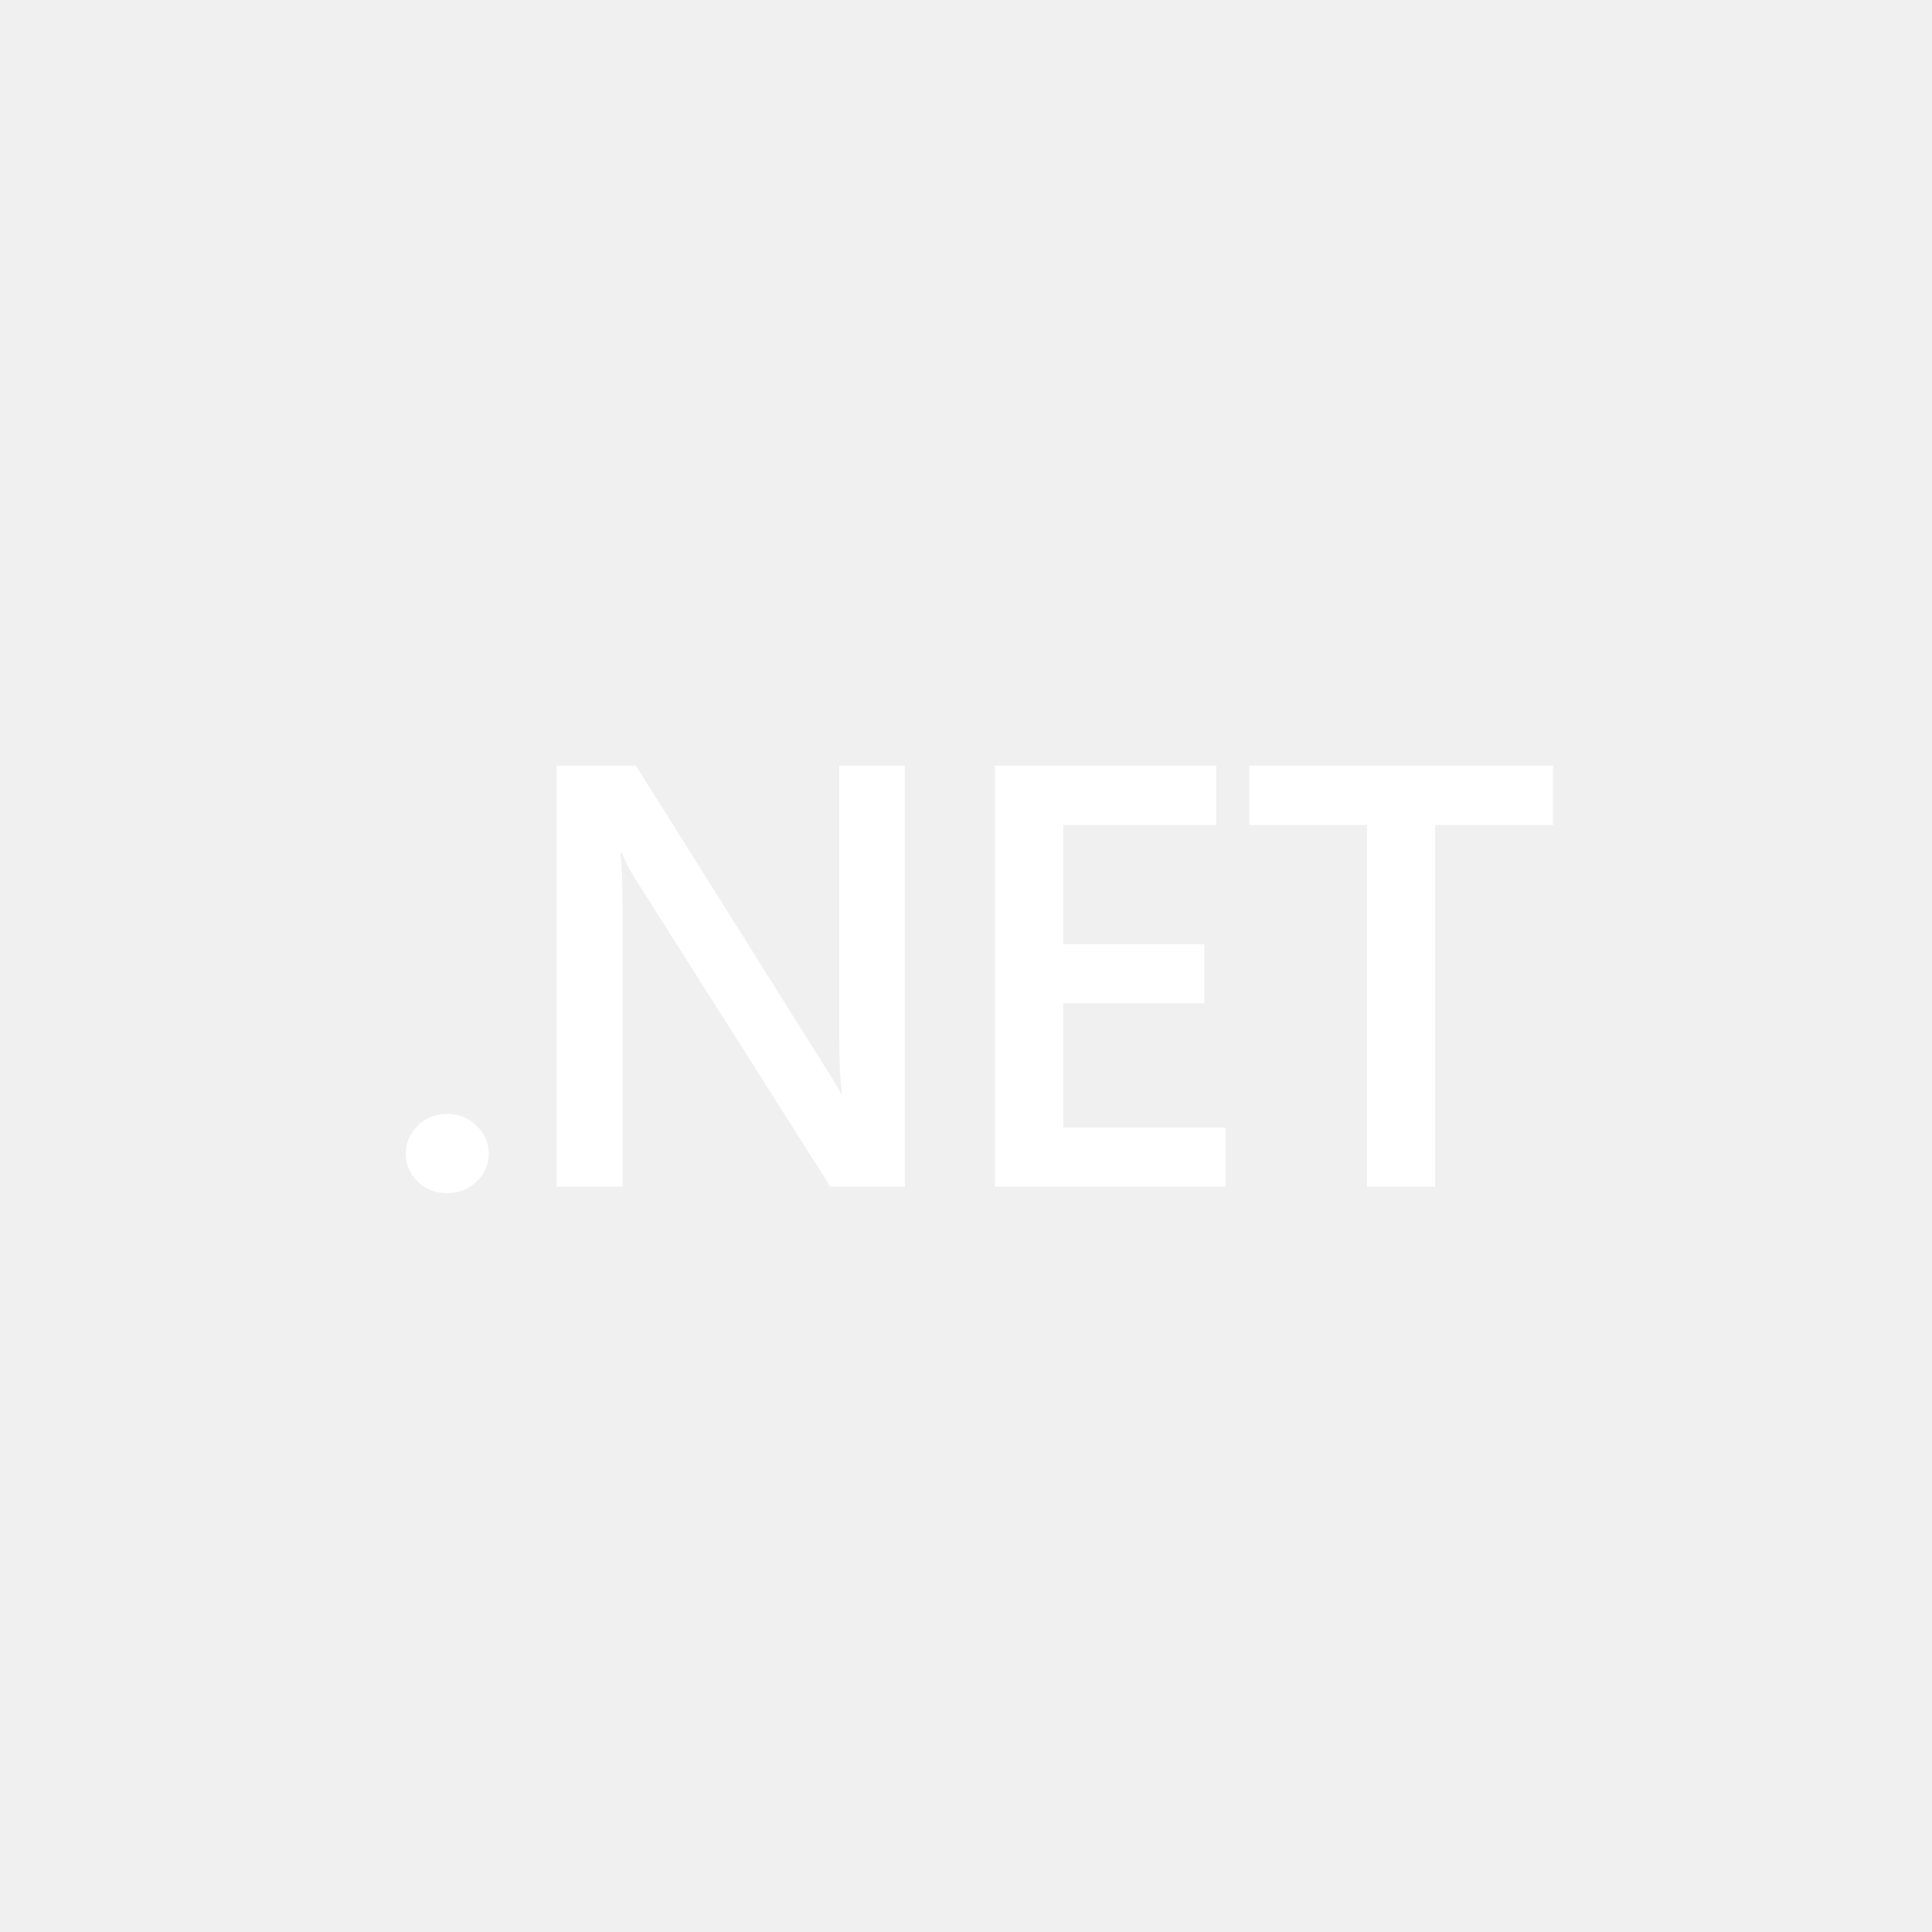
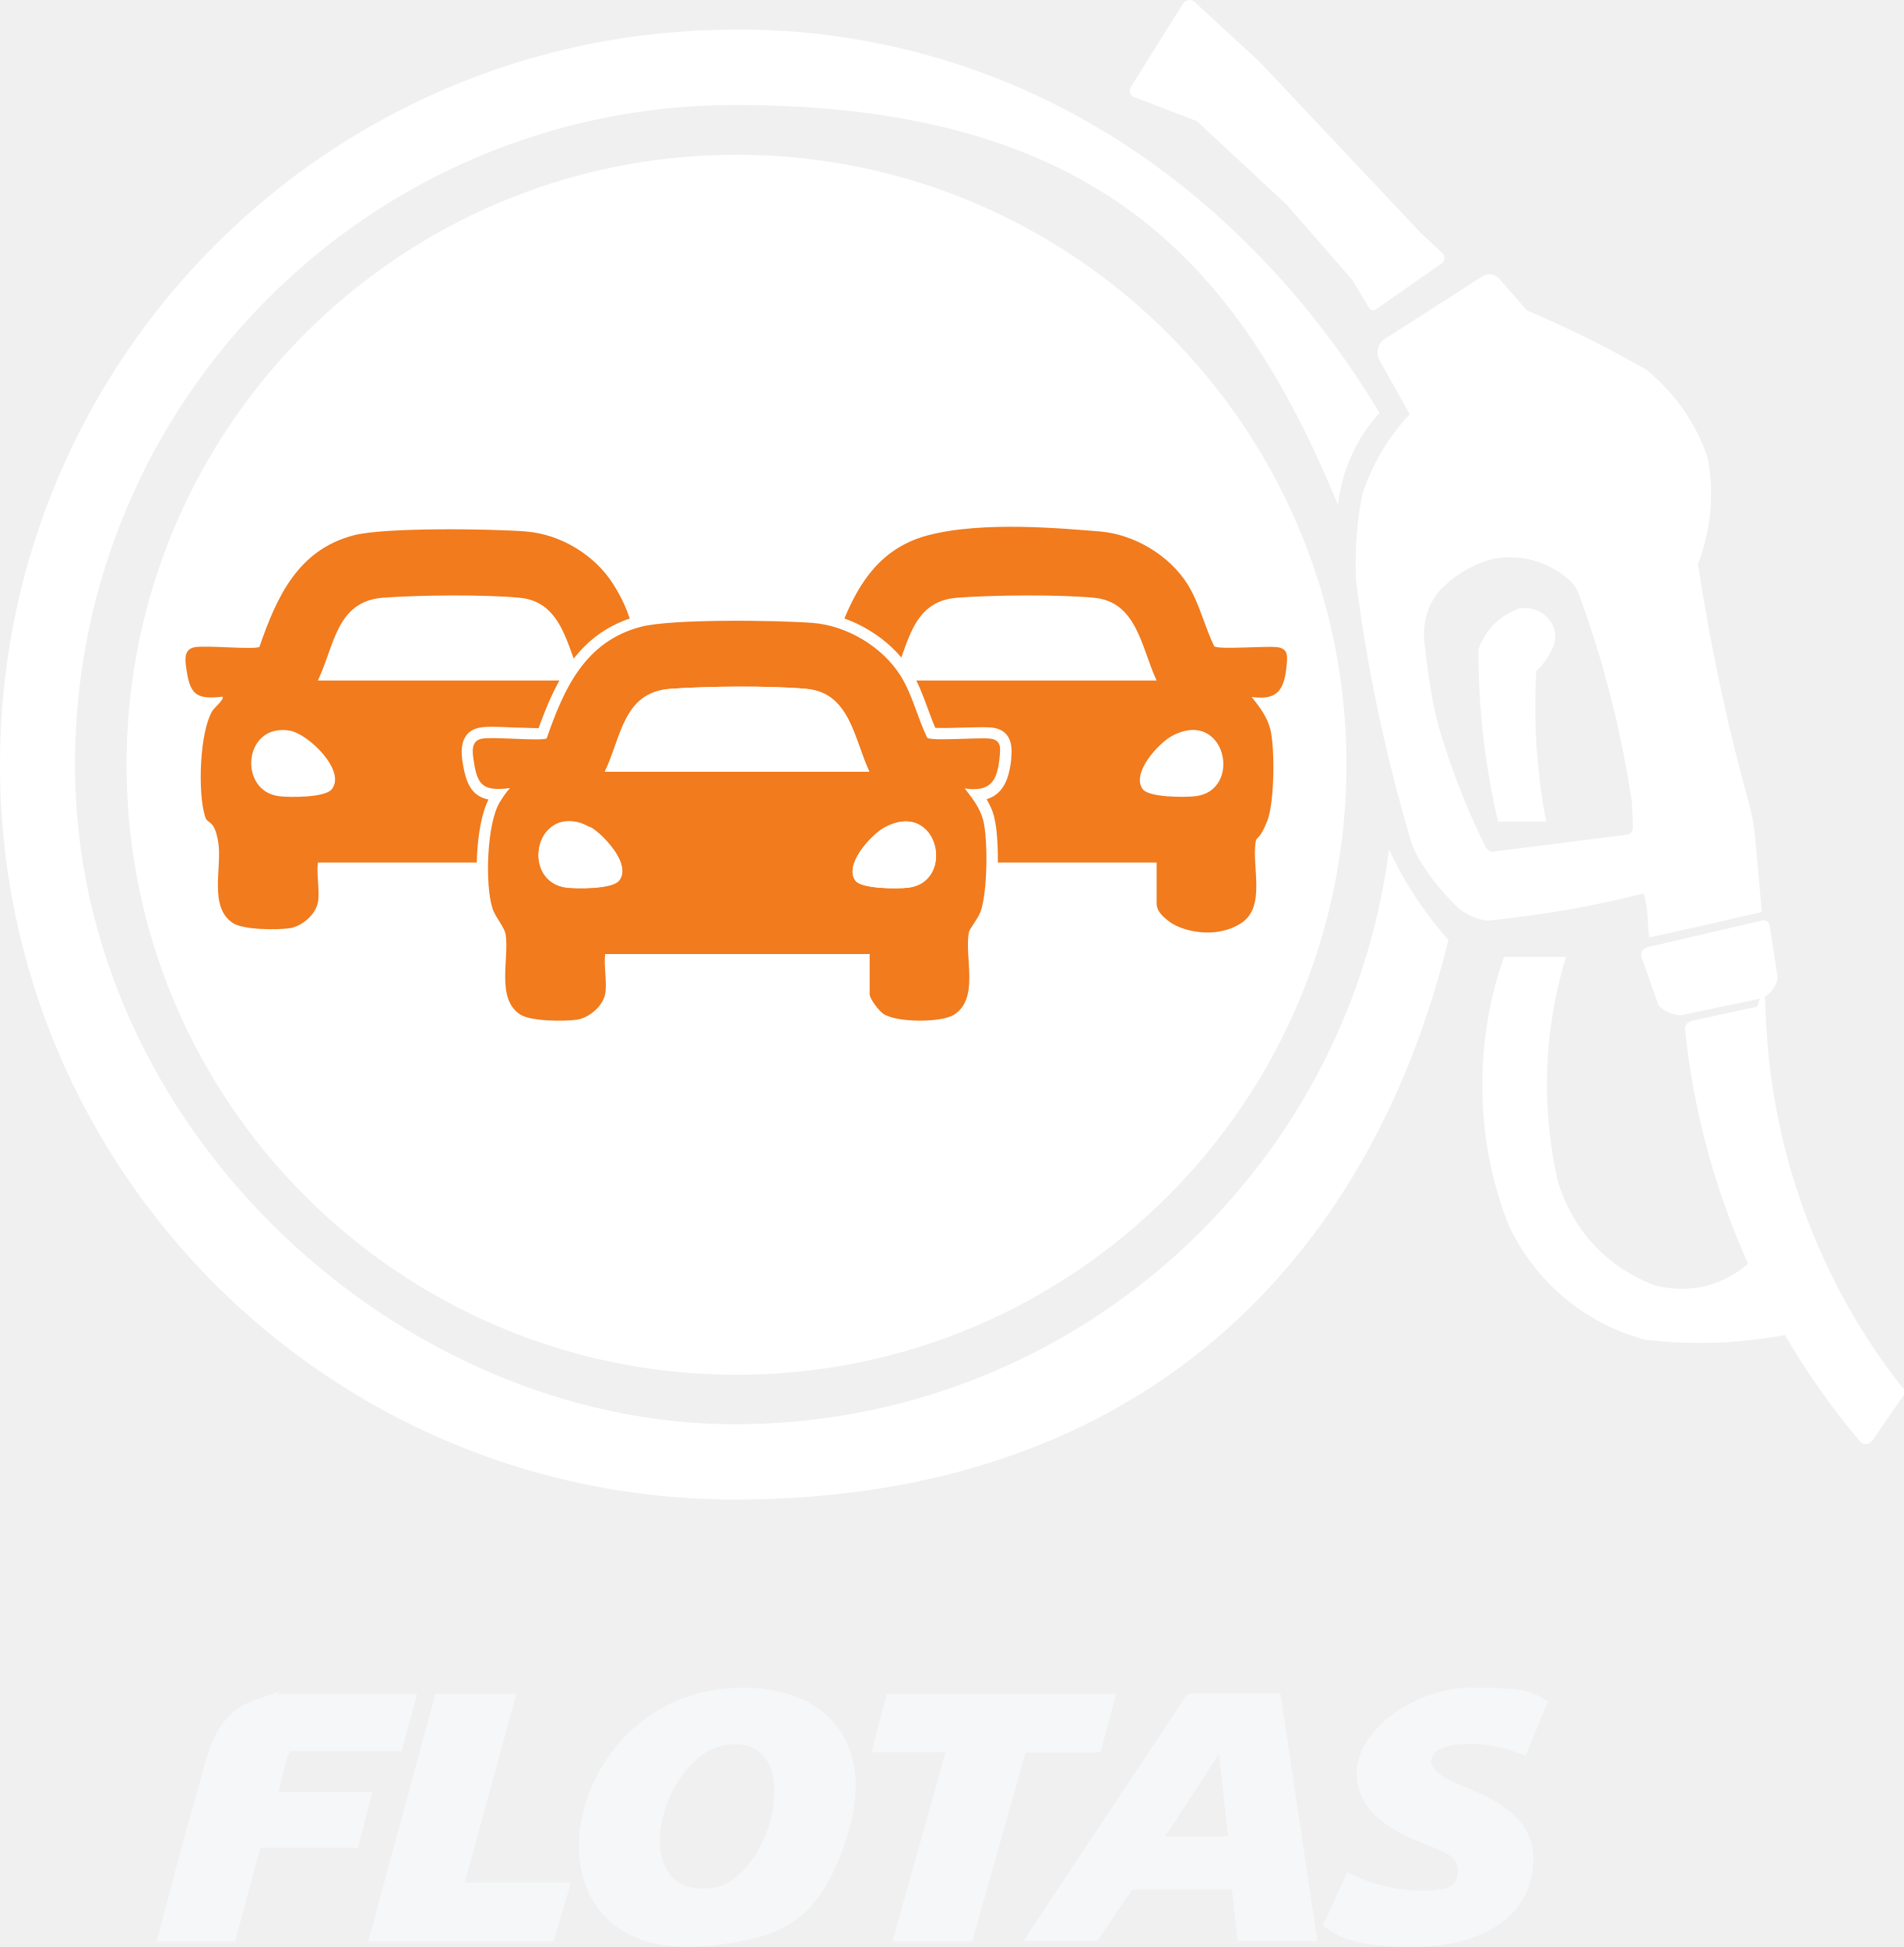
- <svg xmlns="http://www.w3.org/2000/svg" width="456" height="456" viewBox="0 0 456 456" version="1.1" xml:space="preserve" style="fill-rule:evenodd;clip-rule:evenodd;stroke-linejoin:round;stroke-miterlimit:2;">
-   <path d="m 105.5,281.609 c -2.703,0 -5.001,-0.9 -6.893,-2.702 -1.892,-1.848 -2.838,-4.042 -2.838,-6.582 0,-2.587 0.946,-4.804 2.838,-6.652 1.892,-1.848 4.19,-2.772 6.893,-2.772 2.748,0 5.068,0.924 6.96,2.772 1.937,1.848 2.906,4.064 2.906,6.652 0,2.54 -0.968,4.734 -2.906,6.582 -1.892,1.802 -4.212,2.702 -6.96,2.702 z" style="fill:#ffffff;fill-rule:nonzero;stroke-width:0.838" />
-   <path d="M 213.561,280.084 H 195.99 L 149.7,207.054 c -1.171,-1.848 -2.14,-3.765 -2.906,-5.751 h -0.406 c 0.361,2.125 0.541,6.675 0.541,13.65 v 65.132 h -15.543 v -99.36 h 18.719 l 44.737,71.298 c 1.892,2.957 3.109,4.989 3.649,6.098 h 0.27 c -0.45,-2.632 -0.676,-7.09 -0.676,-13.373 v -64.023 h 15.476 z" style="fill:#ffffff;fill-rule:nonzero;stroke-width:0.838" />
-   <path d="m 289.251,280.084 h -54.401 v -99.36 h 52.238 v 13.997 h -36.154 v 28.131 h 33.316 v 13.927 h -33.316 v 29.378 h 38.316 z" style="fill:#ffffff;fill-rule:nonzero;stroke-width:0.838" />
-   <path d="M 366.565,194.721 H 338.722 v 85.363 h -16.084 v -85.363 h -27.775 v -13.997 h 71.701 z" style="fill:#ffffff;fill-rule:nonzero;stroke-width:0.838" />
+ <svg xmlns="http://www.w3.org/2000/svg" id="Capa_1" version="1.1" viewBox="0 0 634.8 649.2">
+   <defs>
+     <style>
+ 			.st0 {
+ 			fill: #fff;
+ 			}
+ 
+ 			.st1 {
+ 			fill: #f17b1d;
+ 			}
+ 
+ 			.st2 {
+ 			fill: #f6f7f8;
+ 			}
+ 		</style>
+   </defs>
+   <g>
+     <circle class="st0" cx="245.6" cy="255" r="203.4" />
+     <g>
+       <path class="st0" d="M378.3,32.4l20.8,8,29.8,27.7,22.1,25.3,5.5,9.2c.5.9,1.6,1.1,2.4.5l21.9-15.3c1.1-.8,1.2-2.4.2-3.4l-7.1-6.6-53.8-57.1L398.4.7c-1.2-1.1-3-.8-3.9.5l-17.4,27.8c-.8,1.3-.2,2.9,1.1,3.5Z" />
+       <path class="st0" d="M549.1,315.9l38.6-9c1.1-.3,2.2.5,2.4,1.6l2.7,17.5c-.1.8-.5,2.2-1.4,3.6-1.3,1.9-3,2.8-3.7,3.2-9,1.9-18.1,3.8-27.1,5.7-.9,0-2-.2-3.3-.6-2.1-.7-3.5-1.9-4.2-2.6-1.9-5.4-3.8-10.7-5.7-16.1-.5-1.4.3-2.9,1.7-3.2Z" />
+       <path class="st0" d="M563.9,340.5c-1.3.3-2.2,1.5-2,2.8,1.9,18.4,6.6,43.8,18.4,72,12.2,29.1,27.7,50.8,39.9,65.3,1.1,1.3,3.1,1.2,4.1-.2,3.4-4.9,6.7-9.7,10.1-14.6s.6-2.2,0-3.1c-9.5-12-20.7-29-29.7-51-12-29.2-15.2-55.5-15.9-73.6s-1.6-2.8-3.1-2.4c-7.2,1.6-14.4,3.1-21.6,4.7Z" />
+       <path class="st0" d="M501.5,319.1c-3.4,9.7-7.5,25.3-7.2,44.7.3,19.6,5,35.1,8.8,44.8,3,6.3,9.7,18.2,23.2,27.7,8.3,5.9,16.4,8.8,22.1,10.4,7.9.9,17.2,1.4,27.7.8,7.8-.5,14.9-1.5,21-2.7-4.2-8.3-8.3-16.7-12.5-25-2.2,2.2-6,5.4-11.5,7.6-9.5,3.8-18.1,2-21.3,1.2-4.9-1.9-15.5-6.6-23.8-17.7-5-6.7-7.4-13.2-8.7-17.7-2.2-10-4.1-23.7-3.2-40,.8-13.7,3.4-25.3,6.1-34.1h-20.8Z" />
+       <path class="st0" d="M506.2,203c-1.8.7-4.4,2-7.1,4.3-3.7,3.4-5.4,7.2-6.1,9.3,0,8.4.4,17.7,1.5,27.9,1.2,10.9,3,20.8,5.1,29.5h16c-1.5-7.8-2.7-16.7-3.3-26.6-.5-8.6-.4-16.5,0-23.6,1-1,2.2-2.3,3.3-3.9,1-1.5,1.7-2.9,2.3-4.1.3-.7,1-2.6.6-4.9-.3-2.1-1.3-3.5-1.8-4.1-.5-.7-2.1-2.6-4.8-3.5-2.6-.9-4.9-.5-5.8-.3Z" />
+       <path class="st0" d="M585.2,278.3c-.4-3.7-1.1-7.3-2.1-10.9-3-10.8-5.9-22.2-8.5-34.2-3.5-15.8-6.2-30.9-8.4-45.1,1.6-4.2,3.4-10.1,4.1-17.3.7-7.5,0-13.8-.9-18.3-1.4-4.2-3.8-9.7-7.8-15.6-4.4-6.3-9.1-10.8-12.7-13.7-6.5-3.7-13.6-7.5-21.1-11.2-6.4-3.1-12.6-5.9-18.6-8.5l-9.3-10.6c-1.4-1.6-3.7-1.9-5.5-.8l-32.6,20.9c-2.4,1.5-3.1,4.6-1.8,7.1l10.1,18c-2.4,2.6-5.1,5.8-7.7,9.8-4.1,6.2-6.5,12.2-8.1,16.9-.8,3.8-1.4,8-1.8,12.6-.5,6-.5,11.4-.3,16.2,2,16.1,5,33.6,9.2,52.1,2.7,11.8,5.6,22.9,8.7,33.4.9,3.2,2.3,6.2,4.1,9h0c3.5,5.5,7.4,10,11,13.6,1,1,2.4,2.3,4.5,3.3,2.6,1.4,4.9,1.8,6.4,2,8.6-.9,17.7-2.1,27.4-3.8,8.7-1.6,16.9-3.3,24.6-5.3.4,1.4.7,2.9,1,4.5.3,1.6.6,8.7.8,10.2,6-1.3,12-2.7,18-4,6.6-1.5,13.1-3,19.6-4.5l-2.3-25.7ZM498.4,284c-1.2.2-2.4-.5-3-1.6-5.3-10.6-10.7-23.5-15.2-38.6-3.1-10.7-4.1-20.5-5.2-29.5-.6-5,.4-10.2,3-14.5.8-1.4,1.9-2.8,3.3-4.1,6.6-6.4,13.8-8.7,17.2-9.5,2.6-.4,8.2-1,14.6,1.2,4.3,1.5,7.5,3.7,9.7,5.6s3,3.3,3.8,5.4c4,10.9,7.9,23.2,11.2,36.7,2.8,11.3,4.8,22,6.3,31.8.2,2.3.3,4.7.4,7.2,0,.7,0,1.3,0,2,0,1.1-.8,2.1-1.9,2.2-14.7,1.9-29.4,3.7-44.2,5.6Z" />
+     </g>
+     <path class="st0" d="M463.2,283.2c-13.9,108.2-106.3,191.7-218.2,191.7S25,376.5,25,255,123.5,35,245,35s168.2,53.5,201.2,133.4c.4-3.9,1.4-9.4,4-15.4,3-7.1,6.9-12.1,9.8-15.3-13.8-23.1-57.8-89.9-142.3-116.8-37.1-11.8-67.1-11-72.7-11C109.7,9.9,0,119.6,0,255s109.7,245,245,245,211.8-79.5,238-186.6c-8-9-14.7-19.1-19.8-30.2Z" />
+     <g>
+       <path class="st1" d="M297.5,300.9c-.7,4-5.3,8-9.4,8.6s-15.3.6-18.9-1.7c-8.2-5.3-3.6-18.6-4.9-26.8s-3.6-5.9-4.4-8.7c-2.5-7.8-1.9-28.3,2.5-35.4.5-.8,4.1-3.9,3.3-4.6-9.1,1.1-10.9-1-12.1-9.6-.4-2.8-.8-6.2,2.8-6.9,3.8-.7,20,.9,21.6-.1,5.8-16.7,12.8-32.3,31.4-37.2s45.5-2.2,57.3-1.3c11.4.9,23.2,7.9,29.3,17.6,4,6.4,5.6,13.9,8.9,20.7,1.7,1.2,17.3-.2,21.1.3s3.3,3.4,3,6.5c-.8,7.9-3.2,11.3-11.6,10.1,2.6,3.3,5.1,6.5,6.2,10.7,1.6,6.5,1.4,24.5-1,30.6s-3.5,5.4-3.8,6.6c-1.6,8.3,3.6,22-4.9,27.5s-19.5,2.7-23.7-.3-4.5-4.9-4.5-6.5v-13.4h-88.2c-.5,4.1.7,9.5,0,13.4ZM385.7,226.9c-5.1-10.7-6.4-26.3-21-27.6-11.8-1.1-33.6-.9-45.5,0-15.6,1.2-16.2,16.2-21.7,27.6h88.2ZM302.1,263.2c5-6.1-7.8-18.6-14.1-19.6-15.4-2.5-17.2,20.3-3.3,21.9,3.5.4,15.1.5,17.4-2.3ZM381.1,263.2c2.2,2.7,13.8,2.7,17.4,2.3,16.2-1.8,10.2-29.7-7.7-20.1-4.5,2.4-13.9,12.7-9.6,17.9Z" />
+       <path class="st1" d="M106,300.9c-.7,4-5.3,8-9.4,8.6s-15.3.6-18.9-1.7c-8.2-5.3-3.6-18.6-4.9-26.8s-3.6-5.9-4.4-8.7c-2.5-7.8-1.9-28.3,2.5-35.4.5-.8,4.1-3.9,3.3-4.6-9.1,1.1-10.9-1-12.1-9.6-.4-2.8-.8-6.2,2.8-6.9,3.8-.7,20,.9,21.6-.1,5.8-16.7,12.8-32.3,31.4-37.2,10.3-2.7,45.5-2.2,57.3-1.3s23.2,7.9,29.3,17.6,5.6,13.9,8.9,20.7c1.7,1.2,17.3-.2,21.1.3s3.3,3.4,3,6.5c-.8,7.9-3.2,11.3-11.6,10.1,2.6,3.3,5.1,6.5,6.2,10.7,1.6,6.5,1.4,24.5-1,30.6-.8,2.1-3.5,5.4-3.8,6.6-1.6,8.3,3.6,22-4.9,27.5s-19.5,2.7-23.7-.3-4.5-4.9-4.5-6.5v-13.4h-88.2c-.5,4.1.7,9.5,0,13.4ZM194.2,226.9c-5.1-10.7-6.4-26.3-21-27.6-11.8-1.1-33.6-.9-45.5,0-15.6,1.2-16.2,16.2-21.7,27.6h88.2ZM110.6,263.2c5-6.1-7.8-18.6-14.1-19.6-15.4-2.5-17.2,20.3-3.3,21.9,3.5.4,15.1.5,17.4-2.3ZM189.6,263.2c2.2,2.7,13.8,2.7,17.4,2.3,16.2-1.8,10.2-29.7-7.7-20.1-4.5,2.4-13.9,12.7-9.6,17.9Z" />
+       <g>
+         <path class="st0" d="M201.8,331.4c-.7,4-5.3,8-9.4,8.6s-15.3.6-18.9-1.7c-8.2-5.3-3.6-18.6-4.9-26.8-.4-2.4-3.6-5.9-4.4-8.7-2.5-7.8-1.9-28.3,2.5-35.4s4.1-3.9,3.3-4.6c-9.1,1.1-10.9-1-12.1-9.6-.4-2.8-.8-6.2,2.8-6.9s20,.9,21.6-.1c5.8-16.7,12.8-32.3,31.4-37.2,10.3-2.7,45.5-2.2,57.3-1.3,11.4.9,23.2,7.9,29.3,17.6,4,6.4,5.6,13.9,8.9,20.7,1.7,1.2,17.3-.2,21.1.3s3.3,3.4,3,6.5c-.8,7.9-3.2,11.3-11.6,10.1,2.6,3.3,5.1,6.5,6.2,10.7,1.6,6.5,1.4,24.5-1,30.6-.8,2.1-3.5,5.4-3.8,6.6-1.6,8.3,3.6,22-4.9,27.5-4.3,2.8-19.5,2.7-23.7-.3-1.4-1-4.5-4.9-4.5-6.5v-13.4h-88.2c-.5,4.1.7,9.5,0,13.4ZM289.9,257.3c-5.1-10.7-6.4-26.3-21-27.6-11.8-1.1-33.6-.9-45.5,0-15.6,1.2-16.2,16.2-21.7,27.6h88.2ZM206.4,293.7c5-6.1-7.8-18.6-14.1-19.6-15.4-2.5-17.2,20.3-3.3,21.9,3.5.4,15.1.5,17.4-2.3ZM285.3,293.7c2.2,2.7,13.8,2.7,17.4,2.3,16.2-1.8,10.2-29.7-7.7-20.1-4.5,2.4-13.9,12.7-9.6,17.9Z" />
+         <path class="st0" d="M185.9,344.1c-5,0-11.1-.5-14.4-2.6-7.5-4.9-7-14.1-6.6-21.4.2-3,.3-5.8,0-8-.1-.6-1.1-2.1-1.7-3-1-1.6-2.1-3.3-2.6-5.1-2.6-8.1-2.3-28.4,2.3-37.4-5.8-1.2-7.6-5.6-8.7-12.8-.3-2.4-1.4-9.9,5.9-11.2,2.1-.4,5.8-.3,11.7,0,2.4,0,5.7.2,7.8.2,5.9-16.3,13.6-32.2,33.2-37.4,11.5-3,48-2.2,58.6-1.4,12.6,1,25.6,8.8,32.2,19.4,2.6,4.1,4.2,8.6,5.8,12.9.8,2.2,1.6,4.4,2.5,6.4,2.3.1,6.6,0,9.4-.1,4.1-.1,7.6-.2,9.5,0,7.4.9,6.6,7.8,6.4,10.3v.4c-.5,4.1-1.4,8.7-4.9,11.5-1,.8-2.1,1.3-3.3,1.7,1.1,1.9,2.1,3.9,2.6,6.3,1.7,6.8,1.7,25.7-1.2,32.9-.5,1.4-1.5,2.8-2.4,4.3-.4.6-1,1.5-1.2,1.9-.4,2.2-.2,5.1,0,8.2.5,7.4,1.1,16.6-6.5,21.6-5.6,3.7-22.7,3.4-28.1-.4-1.8-1.3-6.1-6.2-6.1-9.7v-9.6h-80.6c0,.8,0,1.5.1,2.3.2,2.6.3,5.4,0,7.9h0c-.9,5.6-6.7,10.9-12.6,11.7-1,.1-3.7.4-7.1.4ZM293.8,331.1c.4,1,2.1,3.2,2.9,3.8,2.9,2.1,16.3,2.2,19.4.2,3.6-2.3,3.5-7.3,3-14.6-.2-3.5-.5-7.2.1-10.4.2-1.3,1-2.5,2.3-4.4.6-.9,1.5-2.2,1.7-2.9,2.1-5.2,2.3-22.3.8-28.3-.8-3.5-3.2-6.4-5.4-9.2l-6.1-7.6,9.6,1.4c1.8.3,4.2.4,5.3-.5,1-.8,1.6-2.8,2-6.2v-.4c.1-.6.2-1.4.2-1.9-1.4-.1-4.9,0-8.1,0-9.9.3-12.7.2-14.5-1l-.9-.6-.5-.9c-1.4-2.9-2.5-6-3.6-8.9-1.5-4.1-2.9-8-5.1-11.5-5.4-8.6-16-15-26.3-15.8-11.5-.9-46.2-1.4-56,1.2-16.9,4.4-23.2,19-28.7,34.7l-.5,1.3-1.2.7c-1.7,1-3.9,1.1-12.9.7-3.6-.1-8.4-.3-9.9,0,0,.7.1,1.9.2,2.6,1,6.9,1.2,7.1,7.8,6.3l1.7-.2,1.3,1.1c.9.8,1.4,1.8,1.5,3,.1,2.3-1.6,4.1-3.4,6-.3.3-.5.5-.7.7-3.5,5.9-4.3,24.8-2,32,.3.8,1.1,2.1,1.8,3.3,1.2,1.9,2.4,3.9,2.8,5.9.5,3,.3,6.4.1,9.6-.4,7.3-.4,12.3,3.1,14.5,2,1.3,11.3,1.8,16.2,1.1,2.5-.3,5.7-3.2,6.1-5.4h0c.3-1.6.1-3.9,0-6.1-.1-2.4-.3-4.8,0-7.1l.4-3.4h95.5v16.9ZM326.7,311.8h0ZM194.2,300c-3.2,0-5.6-.2-5.6-.2-5.4-.6-9.6-3.8-11.6-8.6-2.2-5.2-1.4-11.6,2-15.9,3.2-4.1,8.3-5.9,13.9-4.9,6.2,1,15,8.8,17.6,15.8,1.5,3.9,1.1,7.4-1.1,10.1h0c-2.7,3.3-10,3.9-15.1,3.9ZM190,277.7c-2.1,0-3.8.8-5,2.2-1.7,2.1-2.1,5.5-1,8.2.7,1.6,2.1,3.6,5.4,4,4.3.5,12.2,0,14-1,.3-.6,0-1.6-.2-2.4-1.8-4.8-8.7-10.4-11.6-10.9-.6,0-1.2-.1-1.7-.1ZM203.4,291.2s0,0,0,0h0s0,0,0,0ZM203.6,291h0ZM297.5,300c-5.2,0-12.5-.6-15.1-3.9h0c-1.2-1.5-2.5-4-1.7-7.8,1.4-6.9,8.8-13.9,12.5-15.9,6.4-3.4,12.7-3.3,17.3.5,4.7,3.8,6.7,10.7,4.9,16.8-1.6,5.6-6.2,9.4-12.2,10,0,0-2.5.2-5.6.2ZM288.2,291.1c1.9,1,9.8,1.5,14,1,3.7-.4,5.2-2.7,5.7-4.5.9-3.1-.1-6.9-2.4-8.7-2.7-2.2-6.2-1-8.8.3-2.8,1.5-7.9,7-8.6,10.6-.1.7,0,1.1,0,1.2ZM288.1,291h0ZM296.1,261.2h-100.4l2.7-5.5c1.2-2.5,2.2-5.3,3.2-8.1,3.4-9.7,7.3-20.6,21.7-21.7,11.7-.9,33.9-1.1,46.2,0,13.7,1.2,17.8,12.8,21.1,22.1,1,2.7,1.9,5.3,3,7.6l2.6,5.5ZM207.5,253.5h76.7c-.4-.9-.7-1.9-1-2.8-3.6-10.1-6.4-16.3-14.6-17.1-11.9-1.1-33.5-.9-44.9,0-9,.7-11.5,6.8-15,16.6-.4,1.1-.8,2.2-1.2,3.3Z" />
+       </g>
+       <path class="st1" d="M201.8,331.4c-.7,4-5.3,8-9.4,8.6s-15.3.6-18.9-1.7c-8.2-5.3-3.6-18.6-4.9-26.8-.4-2.4-3.6-5.9-4.4-8.7-2.5-7.8-1.9-28.3,2.5-35.4s4.1-3.9,3.3-4.6c-9.1,1.1-10.9-1-12.1-9.6-.4-2.8-.8-6.2,2.8-6.9s20,.9,21.6-.1c5.8-16.7,12.8-32.3,31.4-37.2,10.3-2.7,45.5-2.2,57.3-1.3,11.4.9,23.2,7.9,29.3,17.6,4,6.4,5.6,13.9,8.9,20.7,1.7,1.2,17.3-.2,21.1.3s3.3,3.4,3,6.5c-.8,7.9-3.2,11.3-11.6,10.1,2.6,3.3,5.1,6.5,6.2,10.7,1.6,6.5,1.4,24.5-1,30.6-.8,2.1-3.5,5.4-3.8,6.6-1.6,8.3,3.6,22-4.9,27.5-4.3,2.8-19.5,2.7-23.7-.3-1.4-1-4.5-4.9-4.5-6.5v-13.4h-88.2c-.5,4.1.7,9.5,0,13.4ZM289.9,257.3c-5.1-10.7-6.4-26.3-21-27.6-11.8-1.1-33.6-.9-45.5,0-15.6,1.2-16.2,16.2-21.7,27.6h88.2ZM206.4,293.7c5-6.1-7.8-18.6-14.1-19.6-15.4-2.5-17.2,20.3-3.3,21.9,3.5.4,15.1.5,17.4-2.3ZM285.3,293.7c2.2,2.7,13.8,2.7,17.4,2.3,16.2-1.8,10.2-29.7-7.7-20.1-4.5,2.4-13.9,12.7-9.6,17.9Z" />
+       <path class="st0" d="M289.9,257.3c-5.1-10.7-6.4-26.3-21-27.6-11.8-1.1-33.6-.9-45.5,0-15.6,1.2-16.2,16.2-21.7,27.6h88.2Z" />
+       <path class="st0" d="M285.3,293.7c2.2,2.7,13.8,2.7,17.4,2.3,16.2-1.8,10.2-29.7-7.7-20.1-4.5,2.4-13.9,12.7-9.6,17.9Z" />
+       <path class="st0" d="M196.7,275.8c-17.9-9.6-23.9,18.3-7.7,20.1,3.5.4,15.1.5,17.4-2.3,4.3-5.2-5.2-15.5-9.6-17.9Z" />
+     </g>
+   </g>
+   <g>
+     <g>
+       <g>
+         <path class="st2" d="M242,563c31.5-2.8,50.4,16.4,40.9,47.9s-23.6,35-44.8,37.7c-67.4,8.6-53.4-80.5,3.9-85.6ZM243,581.7c-22.6,2.3-35.3,51.8-5.4,47.8,19.8-2.7,31.9-50.5,5.4-47.8Z" />
+         <path class="st2" d="M139.1,564.8l-5.2,19.1h-37c-1.1.5-3.5,11.6-4,13.6h31.2l-4.7,18.6h-32.6c0,0-8.4,31.3-8.4,31.3h-26.1c4.4-17,8.8-34,13.7-50.9,3.5-12.2,5.3-24.7,18.9-29.6s6.4-2,7.8-2h46.4Z" />
+         <polygon class="st2" points="172.2 564.8 155 627.7 190.4 627.7 184.6 647.3 122.8 647.3 145.2 564.8 172.2 564.8" />
+       </g>
+       <g>
+         <polygon class="st2" points="372.2 564.8 367 584.3 342 584.4 324.2 647.3 297.6 647.3 315.3 584.3 290.6 584.3 295.7 564.8 372.2 564.8" />
+         <path class="st2" d="M341.7,647.3l-.3-.3,54.3-81.8,1.4-.5h29.9s12.3,82.5,12.3,82.5h-26.6l-1.9-17.2h-33.2s-11.7,17.2-11.7,17.2h-24.2ZM388.5,612.3h21l-3-27.5-17.9,27.5Z" />
+       </g>
+     </g>
+     <path class="st2" d="M449.4,624.3c6.1,3.3,15,6.1,24.8,6.1s11.9-2,11.9-6.7-4.2-6.1-12.4-9.4c-9-3.6-21.3-10-21.3-23.2s17.8-28.4,39-28.4,20,2.4,24.8,4.5l-7.5,18.3c-3-1.5-10.9-4.2-19.4-4-8.5,0-12,2.8-12,5.7,0,4.3,7.5,7.1,13.9,9.8,11.6,4.8,20.1,11.5,20.1,22.7,0,21-19.7,29.5-40.1,29.5s-25-3.7-30.1-7.1l8.2-17.8Z" />
+   </g>
</svg>
